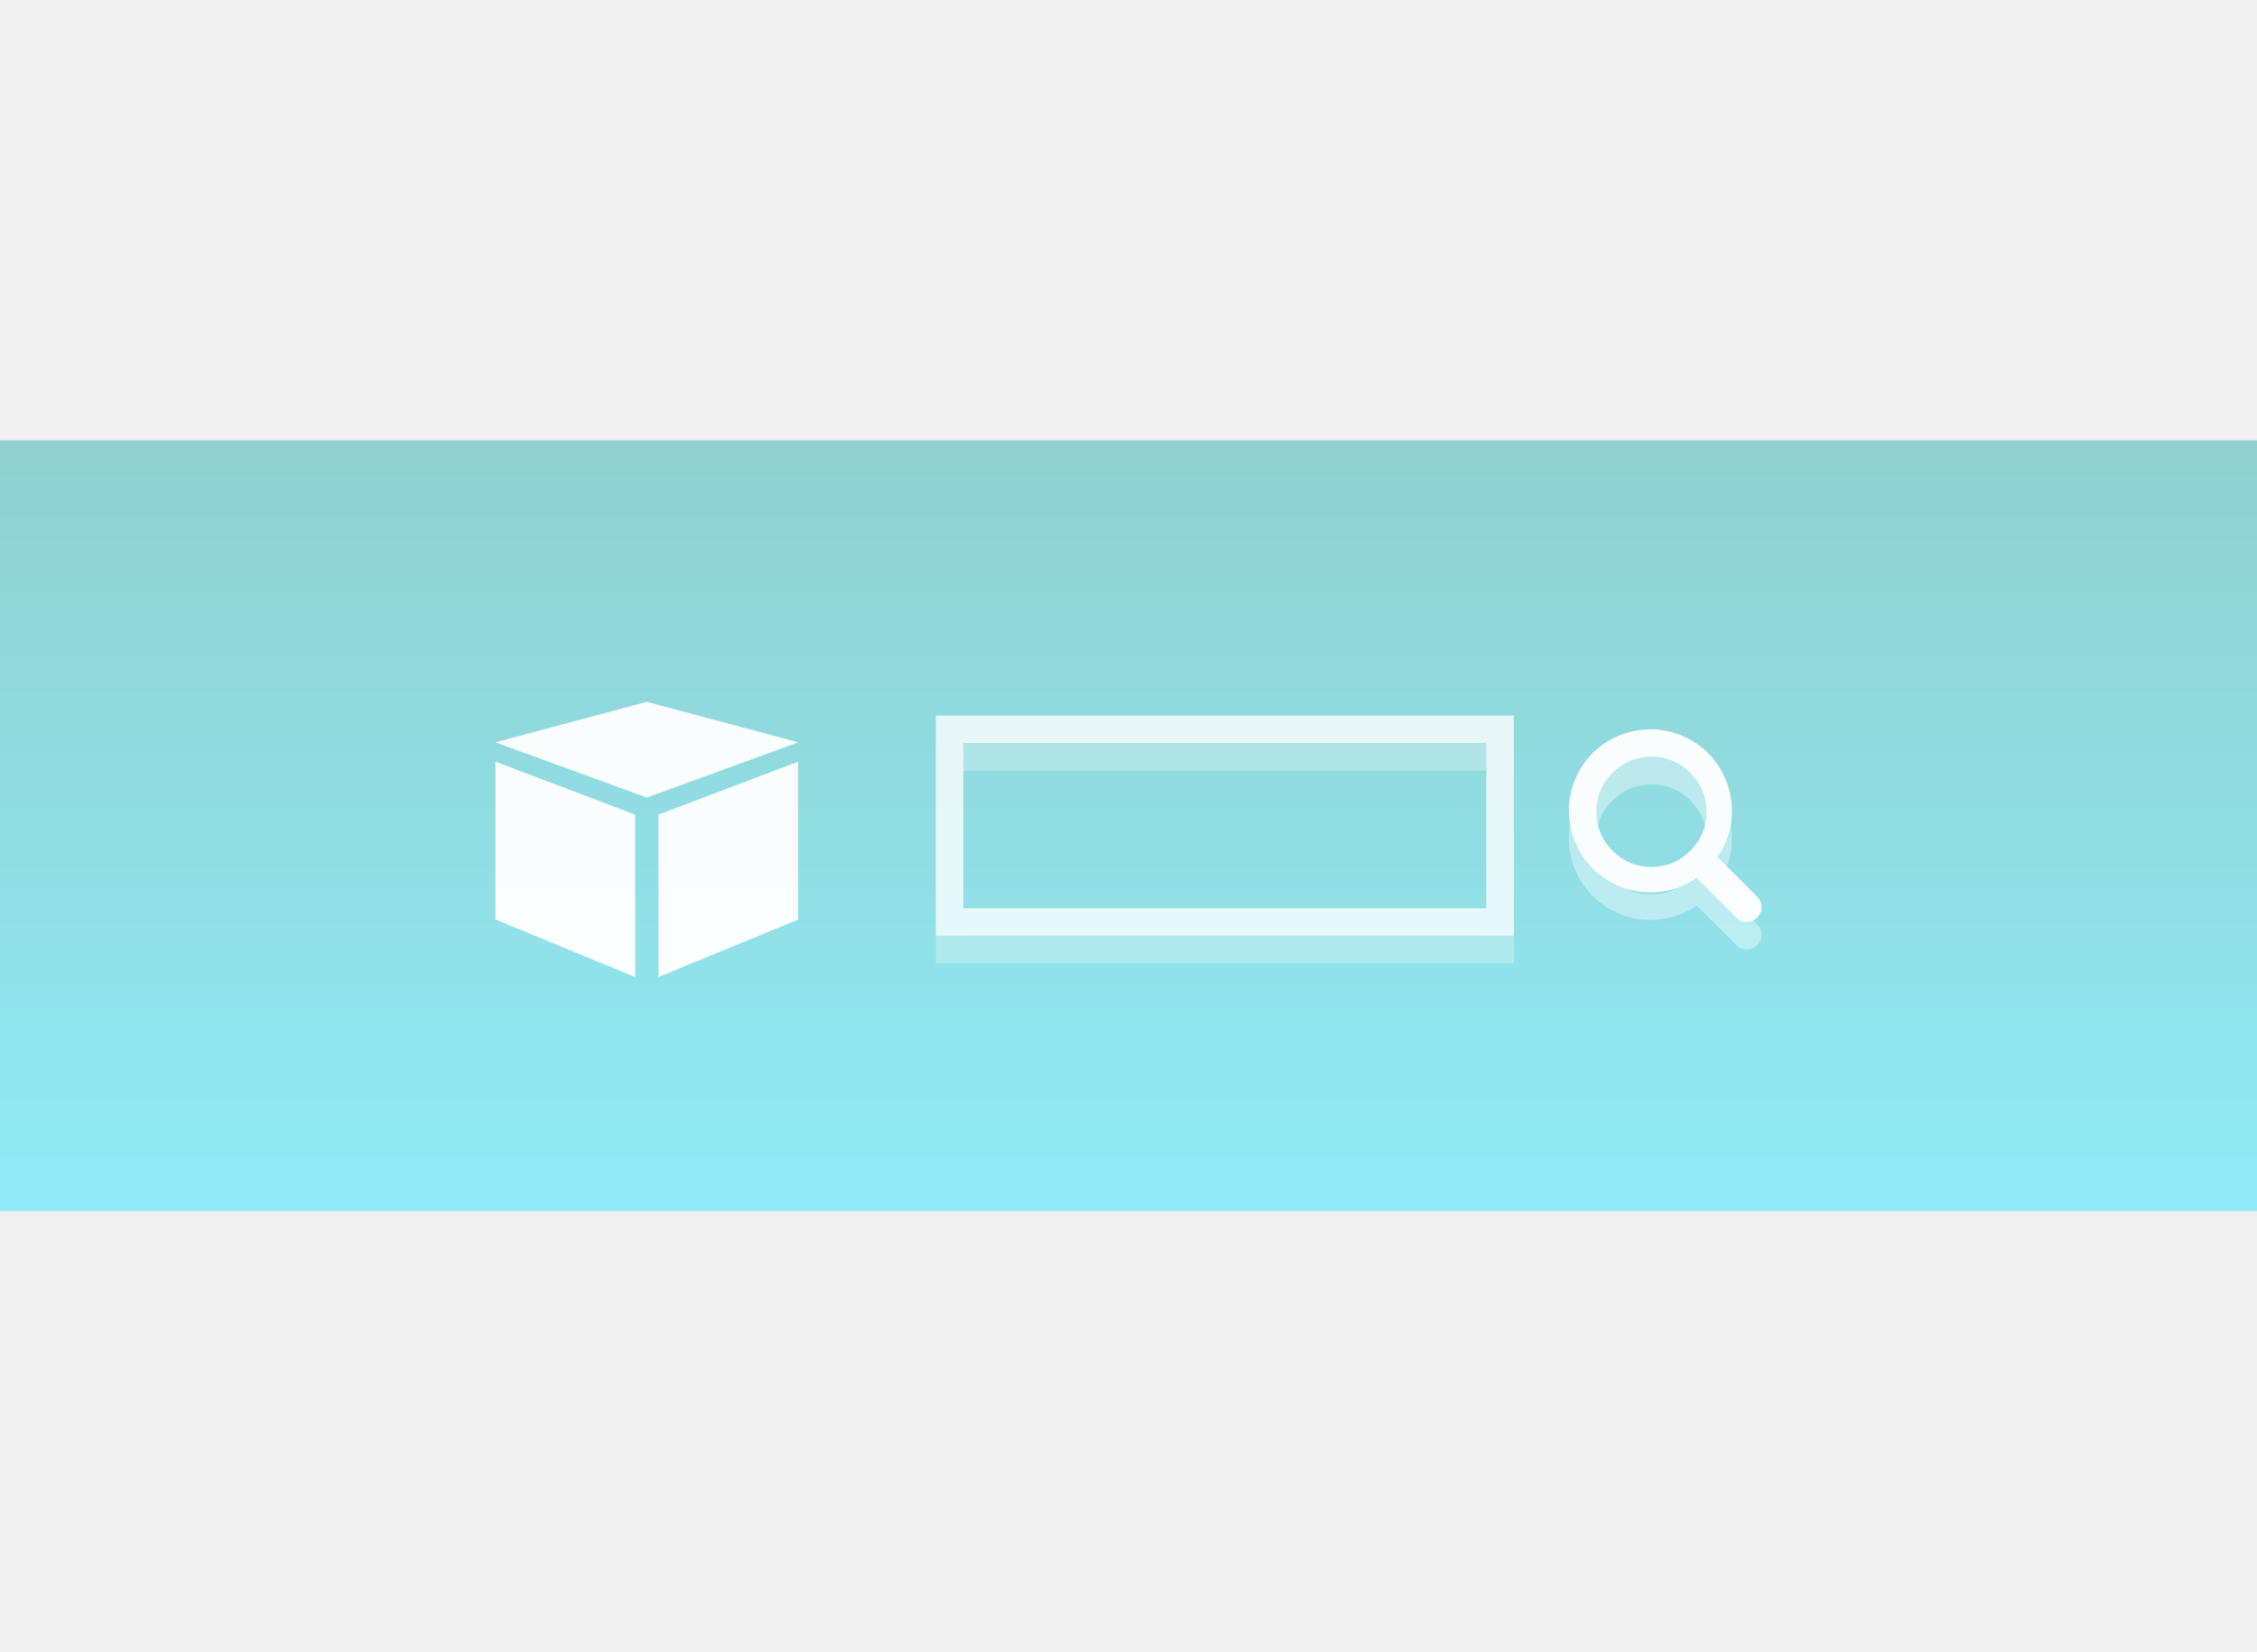
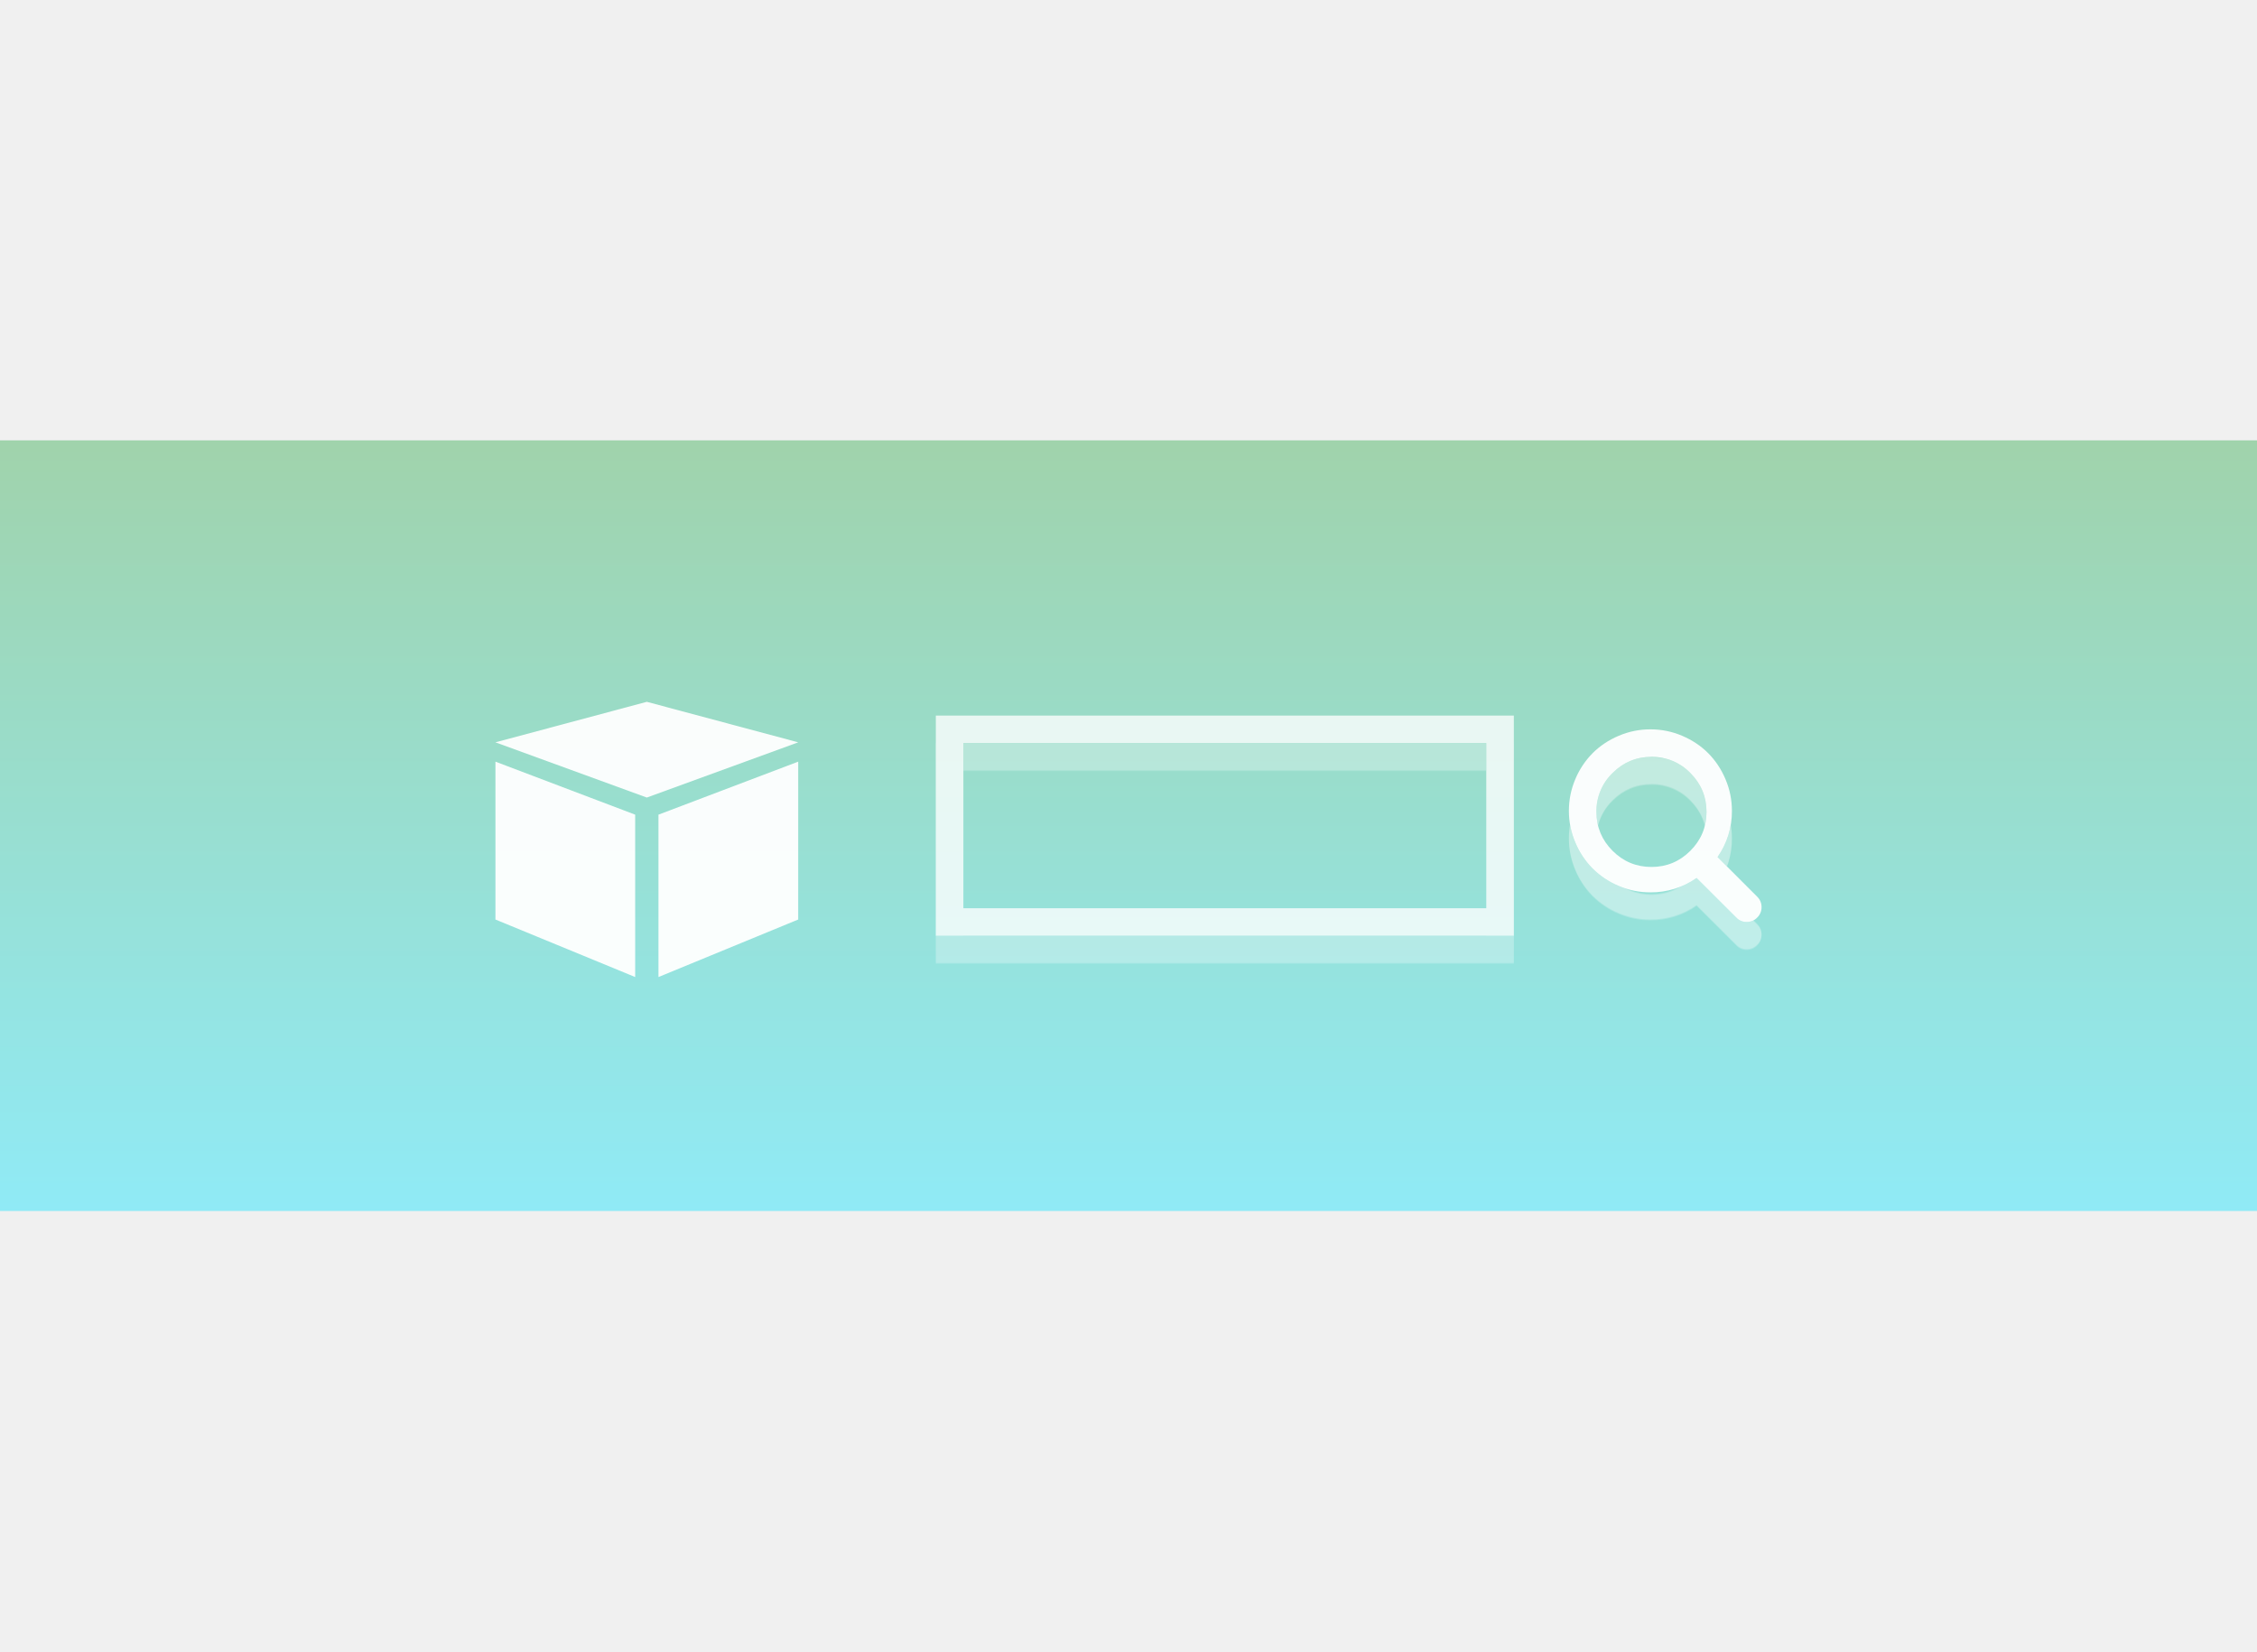
<svg xmlns="http://www.w3.org/2000/svg" xmlns:xlink="http://www.w3.org/1999/xlink" width="82" height="60" viewBox="0 0 82 60">
  <defs>
    <linearGradient id="linearGradient-1" x1="50%" x2="50%" y1="0%" y2="100%">
-       <stop offset="0%" stop-color="#00A09D" />
+       <stop offset="0%" stop-color="#28A745" />
      <stop offset="100%" stop-color="#00E2FF" />
    </linearGradient>
    <path id="path-2" d="M62 13.5c0-.55-.196-1.022-.587-1.413A1.926 1.926 0 0 0 60 11.5c-.55 0-1.022.196-1.413.587A1.926 1.926 0 0 0 58 13.5c0 .55.196 1.022.587 1.413.391.391.862.587 1.413.587.55 0 1.022-.196 1.413-.587.391-.391.587-.862.587-1.413zm2 3.462a.517.517 0 0 1-.16.378.517.517 0 0 1-.378.16.5.5 0 0 1-.38-.16l-1.442-1.439a2.88 2.88 0 0 1-1.678.522 2.91 2.91 0 0 1-1.151-.233 2.961 2.961 0 0 1-.947-.631 2.961 2.961 0 0 1-.63-.947 2.91 2.91 0 0 1-.234-1.15c0-.402.078-.785.233-1.151a2.98 2.98 0 0 1 .631-.947c.266-.265.581-.475.947-.63a2.91 2.91 0 0 1 1.15-.234c.402 0 .785.078 1.151.233.366.156.682.366.947.631.265.266.475.581.63.947.156.366.234.75.234 1.15a2.88 2.88 0 0 1-.522 1.679l1.443 1.443c.104.104.156.23.156.379z" />
    <filter id="filter-3" width="114.3%" height="128.6%" x="-7.1%" y="-7.1%" filterUnits="objectBoundingBox">
      <feOffset dy="1" in="SourceAlpha" result="shadowOffsetOuter1" />
      <feComposite in="shadowOffsetOuter1" in2="SourceAlpha" operator="out" result="shadowOffsetOuter1" />
      <feColorMatrix in="shadowOffsetOuter1" values="0 0 0 0 1   0 0 0 0 1   0 0 0 0 1  0 0 0 0.4 0" />
    </filter>
    <path id="path-4" d="M55 10v8H34v-8h21zm-1 1H35v6h19v-6z" />
    <filter id="filter-5" width="104.8%" height="125%" x="-2.4%" y="-6.2%" filterUnits="objectBoundingBox">
      <feOffset dy="1" in="SourceAlpha" result="shadowOffsetOuter1" />
      <feComposite in="shadowOffsetOuter1" in2="SourceAlpha" operator="out" result="shadowOffsetOuter1" />
      <feColorMatrix in="shadowOffsetOuter1" values="0 0 0 0 1   0 0 0 0 1   0 0 0 0 1  0 0 0 0.292 0" />
    </filter>
  </defs>
  <g fill="none" fill-rule="evenodd" class="snippets_thumbs">
    <g class="s_products_searchbar">
      <rect width="82" height="60" class="bg" />
      <g class="group" transform="translate(0 16)">
        <rect width="82" height="28" fill="url(#linearGradient-1)" class="rectangle" opacity=".4" />
        <g class="box_solid" transform="translate(18 9.5)">
          <rect width="11" height="10" class="rectangle" />
          <path fill="#FFF" fill-opacity=".95" d="M0 2.174L5.077 4.1V10L0 7.91V2.174zm11 0V7.91L5.923 10V4.1L11 2.174zM5.5 0L11 1.472 5.5 3.478 0 1.472 5.5 0z" class="combined_shape" />
        </g>
        <g class="search">
          <use fill="#000" filter="url(#filter-3)" xlink:href="#path-2" />
          <use fill="#FFF" fill-opacity=".95" xlink:href="#path-2" />
        </g>
        <g class="combined_shape">
          <use fill="#000" filter="url(#filter-5)" xlink:href="#path-4" />
          <use fill="#FFF" fill-opacity=".78" xlink:href="#path-4" />
        </g>
      </g>
    </g>
  </g>
</svg>
